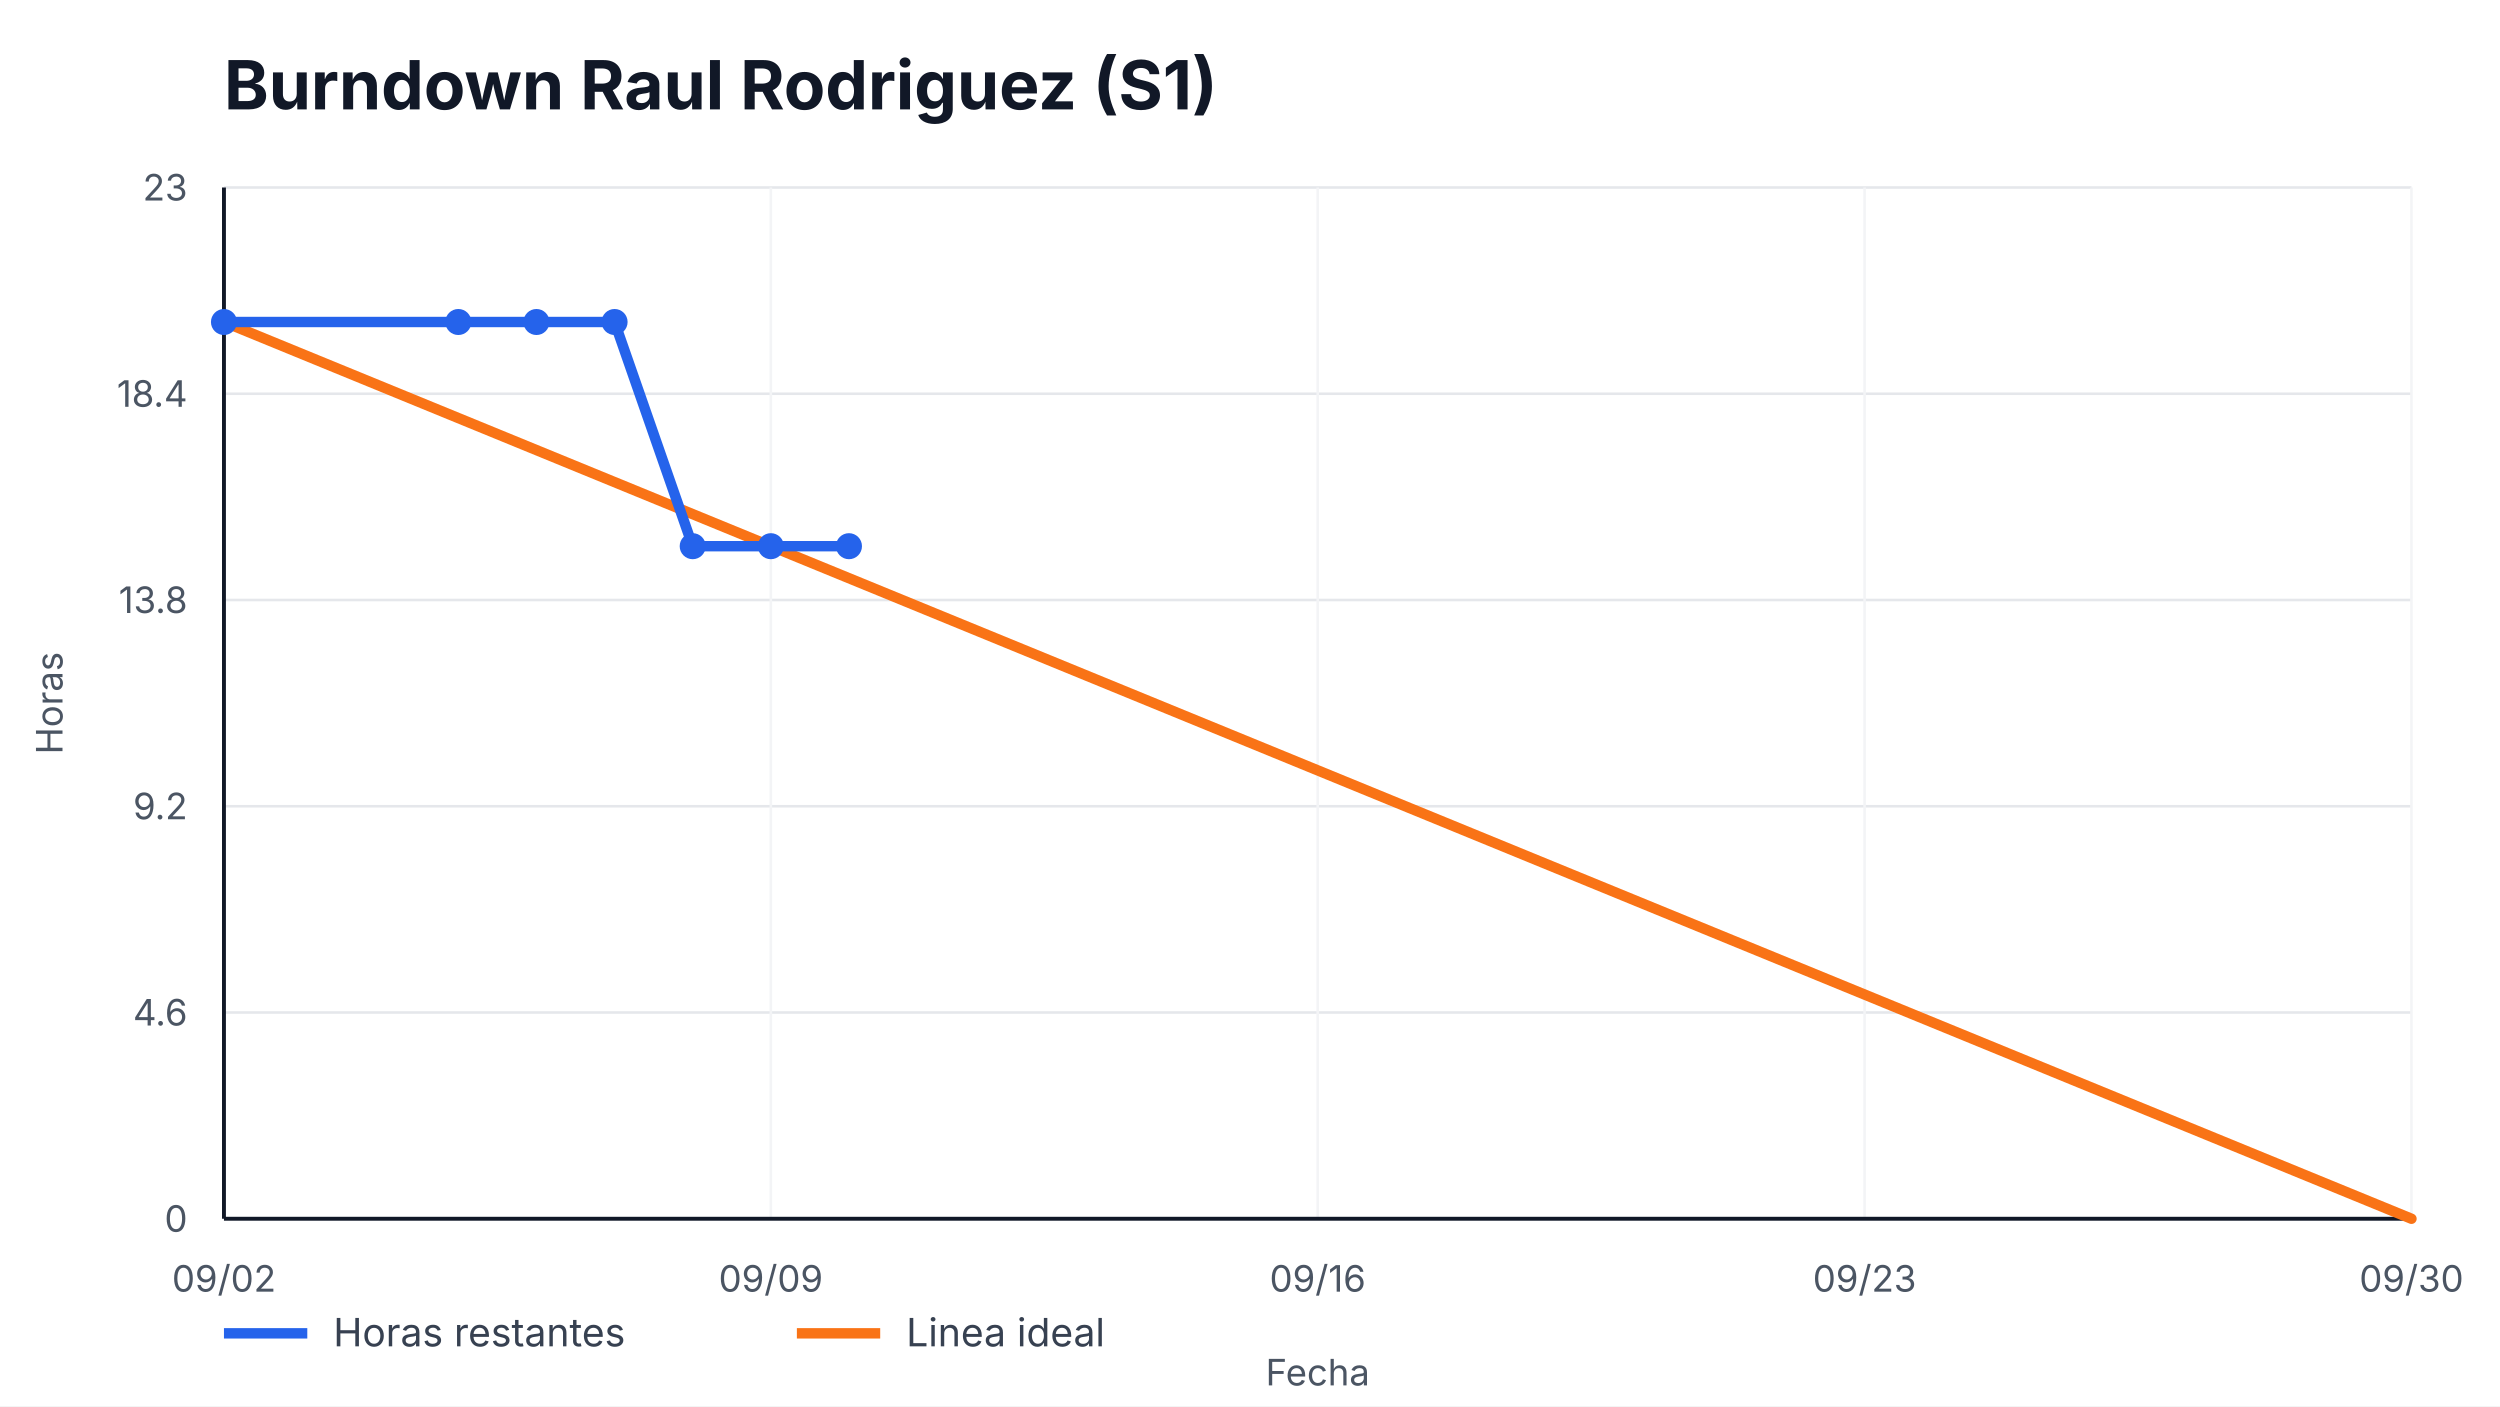
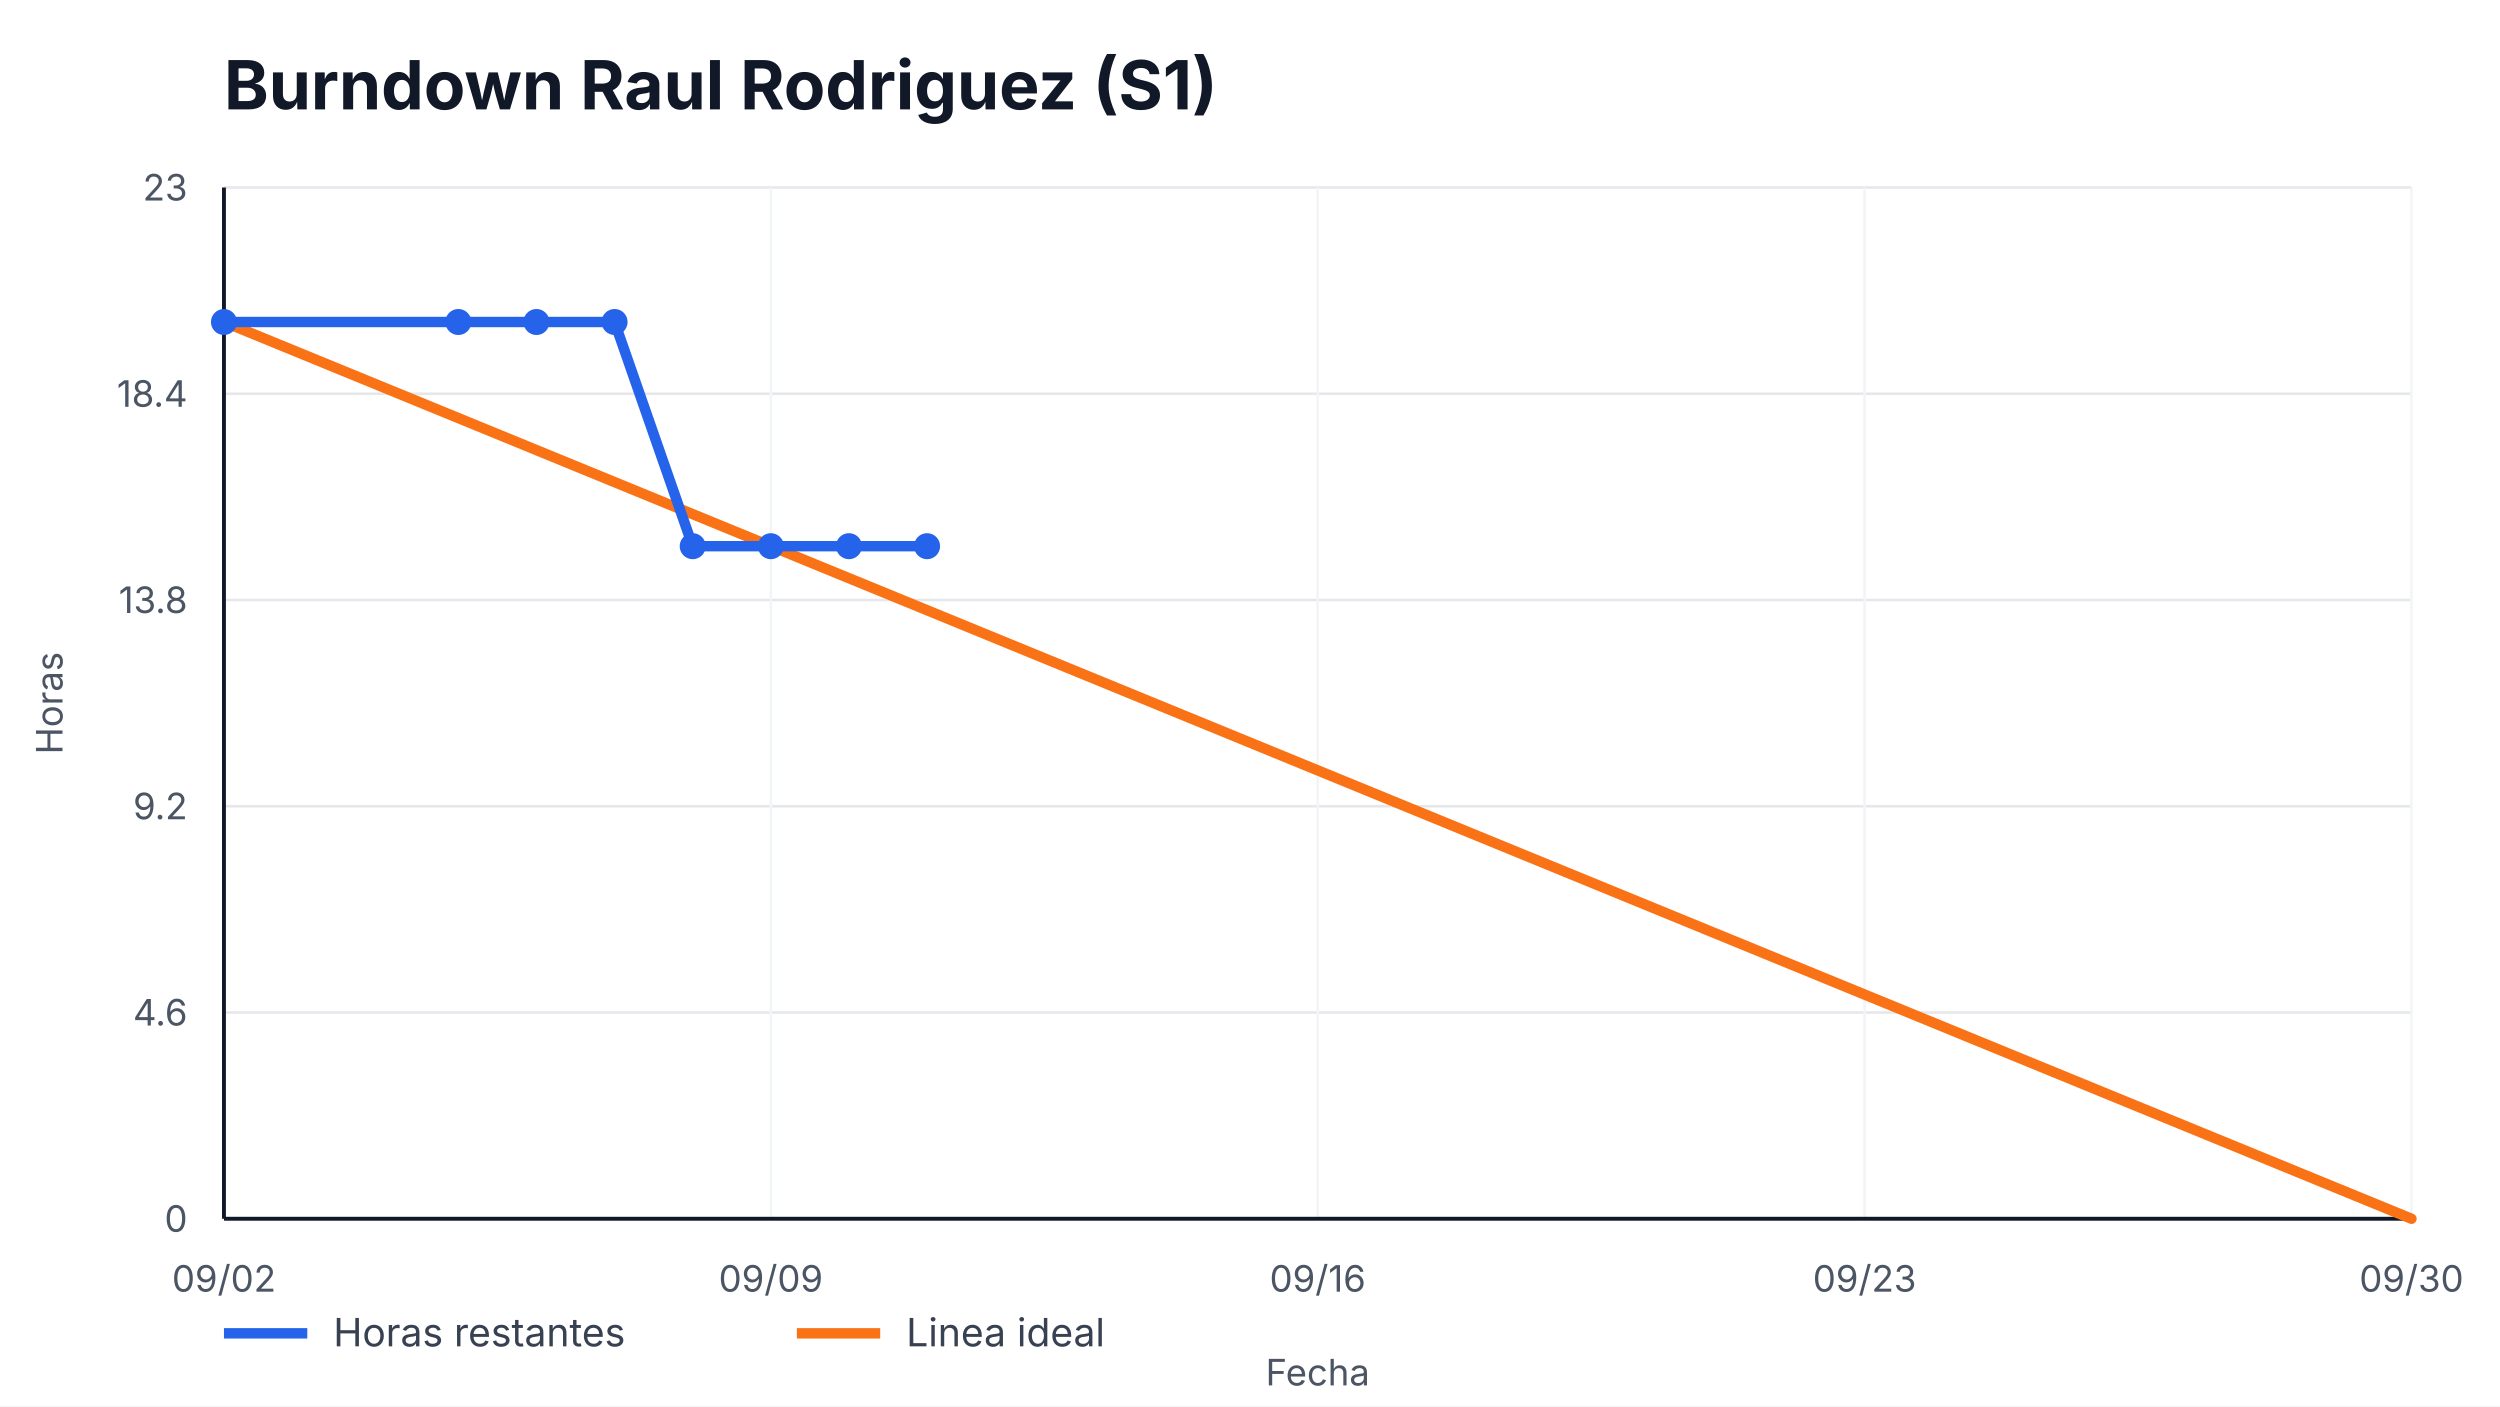
<svg xmlns="http://www.w3.org/2000/svg" width="960" height="540" viewBox="0 0 960 540" role="img" aria-label="Burndown Raul Rodriguez (S1)">
  <style>
    text { font-family: -apple-system, BlinkMacSystemFont, "Segoe UI", sans-serif; fill: #111827; }
    .title { font-size: 26px; font-weight: 700; }
    .axis { font-size: 14px; fill: #4b5563; }
    .legend { font-size: 15px; fill: #374151; }
    .overrun { font-size: 14px; font-weight: 700; fill: #b91c1c; }
  </style>
  <rect width="100%" height="100%" fill="#ffffff" />
  <text x="86" y="42" class="title">Burndown Raul Rodriguez (S1)</text>
  <g>
    <line x1="86" y1="468.00" x2="926" y2="468.00" stroke="#e5e7eb" />
    <line x1="86" y1="388.80" x2="926" y2="388.80" stroke="#e5e7eb" />
    <line x1="86" y1="309.60" x2="926" y2="309.60" stroke="#e5e7eb" />
    <line x1="86" y1="230.40" x2="926" y2="230.40" stroke="#e5e7eb" />
    <line x1="86" y1="151.20" x2="926" y2="151.20" stroke="#e5e7eb" />
    <line x1="86" y1="72.00" x2="926" y2="72.00" stroke="#e5e7eb" />
  </g>
  <g>
    <line x1="86.00" y1="72" x2="86.00" y2="468" stroke="#f3f4f6" />
    <text x="86.00" y="496" text-anchor="middle" class="axis">09/02</text>
    <line x1="296.00" y1="72" x2="296.00" y2="468" stroke="#f3f4f6" />
    <text x="296.00" y="496" text-anchor="middle" class="axis">09/09</text>
    <line x1="506.00" y1="72" x2="506.00" y2="468" stroke="#f3f4f6" />
    <text x="506.00" y="496" text-anchor="middle" class="axis">09/16</text>
    <line x1="716.00" y1="72" x2="716.00" y2="468" stroke="#f3f4f6" />
    <text x="716.00" y="496" text-anchor="middle" class="axis">09/23</text>
    <line x1="926.00" y1="72" x2="926.00" y2="468" stroke="#f3f4f6" />
    <text x="926.00" y="496" text-anchor="middle" class="axis">09/30</text>
  </g>
  <line x1="86" y1="468" x2="926" y2="468" stroke="#111827" stroke-width="1.5" />
  <line x1="86" y1="72" x2="86" y2="468" stroke="#111827" stroke-width="1.5" />
  <g>
    <text x="72" y="473.00" text-anchor="end" class="axis">0</text>
    <text x="72" y="393.80" text-anchor="end" class="axis">4.6</text>
    <text x="72" y="314.60" text-anchor="end" class="axis">9.2</text>
    <text x="72" y="235.40" text-anchor="end" class="axis">13.8</text>
    <text x="72" y="156.20" text-anchor="end" class="axis">18.4</text>
    <text x="72" y="77.00" text-anchor="end" class="axis">23</text>
  </g>
  <polyline points="86.00,123.65 926.00,468.00" fill="none" stroke="#f97316" stroke-width="4" stroke-linecap="round" />
-   <polyline points="86.00,123.65 176.00,123.65 206.00,123.65 236.00,123.65 266.00,209.74 296.00,209.74 326.00,209.74" fill="none" stroke="#2563eb" stroke-width="4" stroke-linecap="round" stroke-linejoin="round" />
+   <polyline points="86.00,123.65 176.00,123.65 206.00,123.65 236.00,123.65 266.00,209.74 296.00,209.74 326.00,209.74 356.00,209.74" fill="none" stroke="#2563eb" stroke-width="4" stroke-linecap="round" stroke-linejoin="round" />
  <g>
    <circle cx="86.00" cy="123.65" r="5" fill="#2563eb" />
    <circle cx="176.00" cy="123.65" r="5" fill="#2563eb" />
    <circle cx="206.00" cy="123.65" r="5" fill="#2563eb" />
    <circle cx="236.00" cy="123.65" r="5" fill="#2563eb" />
    <circle cx="266.00" cy="209.74" r="5" fill="#2563eb" />
    <circle cx="296.00" cy="209.74" r="5" fill="#2563eb" />
    <circle cx="326.00" cy="209.74" r="5" fill="#2563eb" />
+     <circle cx="356.00" cy="209.74" r="5" fill="#2563eb" />
  </g>
  <line x1="86" y1="512" x2="118" y2="512" stroke="#2563eb" stroke-width="4" />
  <text x="128" y="517" class="legend">Horas restantes</text>
  <line x1="306" y1="512" x2="338" y2="512" stroke="#f97316" stroke-width="4" />
  <text x="348" y="517" class="legend">Linea ideal</text>
  <text x="506.0" y="532" text-anchor="middle" class="axis">Fecha</text>
  <text x="24" y="270.0" transform="rotate(-90 24,270.0)" text-anchor="middle" class="axis">Horas</text>
</svg>
